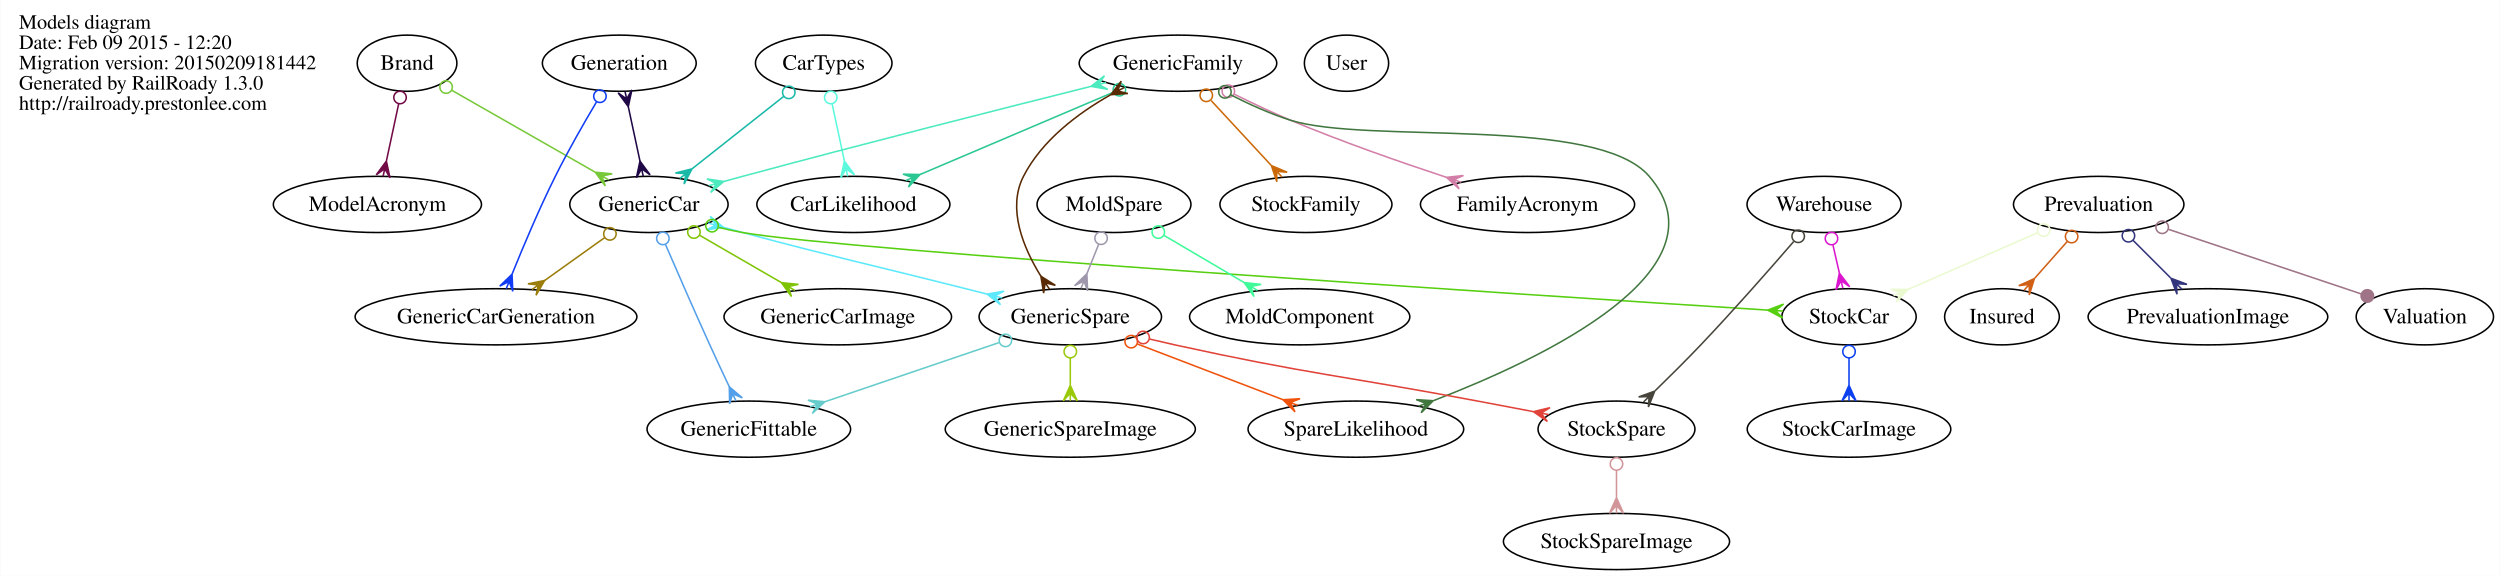
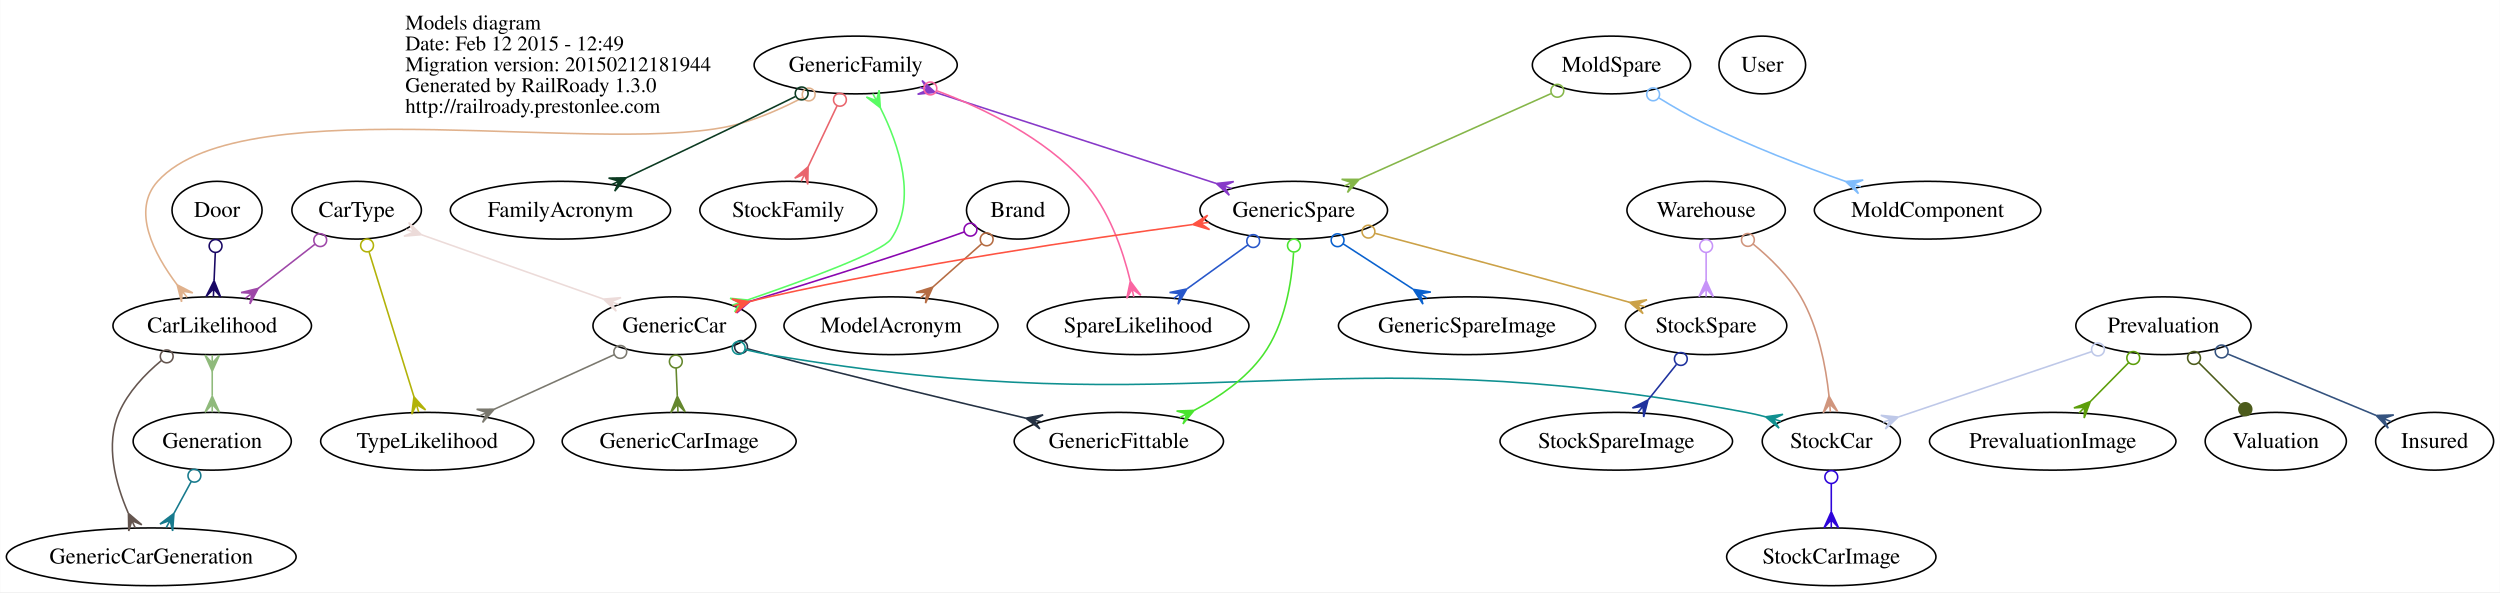
- <svg xmlns="http://www.w3.org/2000/svg" width="1602pt" height="369pt" viewBox="0.00 0.00 1601.69 369.00">
+ <svg xmlns="http://www.w3.org/2000/svg" width="1558pt" height="369pt" viewBox="0.00 0.00 1557.78 369.00">
  <g id="graph0" class="graph" transform="scale(1 1) rotate(0) translate(4 365)">
-     <polygon fill="white" stroke="none" points="-4,4 -4,-365 1597.69,-365 1597.69,4 -4,4" />
+     <polygon fill="white" stroke="none" points="-4,4 -4,-365 1553.78,-365 1553.78,4 -4,4" />
    <g id="node1" class="node">
-       <text text-anchor="start" x="8" y="-346.6" font-family="Times,serif" font-size="13.00">Models diagram</text>
-       <text text-anchor="start" x="8" y="-333.6" font-family="Times,serif" font-size="13.00">Date: Feb 09 2015 - 12:20</text>
-       <text text-anchor="start" x="8" y="-320.6" font-family="Times,serif" font-size="13.00">Migration version: 20150209181442</text>
-       <text text-anchor="start" x="8" y="-307.6" font-family="Times,serif" font-size="13.00">Generated by RailRoady 1.3.0</text>
-       <text text-anchor="start" x="8" y="-294.6" font-family="Times,serif" font-size="13.00">http://railroady.prestonlee.com</text>
+       <text text-anchor="start" x="248.459" y="-346.6" font-family="Times,serif" font-size="13.00">Models diagram</text>
+       <text text-anchor="start" x="248.459" y="-333.6" font-family="Times,serif" font-size="13.00">Date: Feb 12 2015 - 12:49</text>
+       <text text-anchor="start" x="248.459" y="-320.6" font-family="Times,serif" font-size="13.00">Migration version: 20150212181944</text>
+       <text text-anchor="start" x="248.459" y="-307.6" font-family="Times,serif" font-size="13.00">Generated by RailRoady 1.3.0</text>
+       <text text-anchor="start" x="248.459" y="-294.6" font-family="Times,serif" font-size="13.00">http://railroady.prestonlee.com</text>
    </g>
    <g id="node2" class="node">
-       <ellipse fill="none" stroke="black" cx="256.688" cy="-324.5" rx="31.939" ry="18" />
-       <text text-anchor="middle" x="256.688" y="-320.3" font-family="Times,serif" font-size="14.00">Brand</text>
+       <ellipse fill="none" stroke="black" cx="630.147" cy="-234" rx="31.939" ry="18" />
+       <text text-anchor="middle" x="630.147" y="-229.8" font-family="Times,serif" font-size="14.00">Brand</text>
+     </g>
+     <g id="node8" class="node">
+       <ellipse fill="none" stroke="black" cx="416.147" cy="-162" rx="50.722" ry="18" />
+       <text text-anchor="middle" x="416.147" y="-157.8" font-family="Times,serif" font-size="14.00">GenericCar</text>
+     </g>
+     <g id="edge1" class="edge">
+       <path fill="none" stroke="#8906af" d="M596.862,-220.483C592.594,-218.942 588.275,-217.413 584.147,-216 543.59,-202.117 497.082,-187.549 463.298,-177.207" />
+       <ellipse fill="none" stroke="#8906af" cx="600.679" cy="-221.877" rx="4" ry="4" />
+       <polygon fill="#8906af" stroke="#8906af" points="463.248,-177.192 454.997,-169.968 458.465,-175.732 453.683,-174.273 453.683,-174.273 453.683,-174.273 458.465,-175.732 452.369,-178.577 463.248,-177.192 463.248,-177.192" />
+     </g>
+     <g id="node16" class="node">
+       <ellipse fill="none" stroke="black" cx="551.147" cy="-162" rx="66.692" ry="18" />
+       <text text-anchor="middle" x="551.147" y="-157.8" font-family="Times,serif" font-size="14.00">ModelAcronym</text>
+     </g>
+     <g id="edge2" class="edge">
+       <path fill="none" stroke="#b56c43" d="M607.761,-213.164C598.274,-204.758 587.154,-194.905 577.293,-186.167" />
+       <ellipse fill="none" stroke="#b56c43" cx="610.784" cy="-215.843" rx="4" ry="4" />
+       <polygon fill="#b56c43" stroke="#b56c43" points="577.194,-186.08 572.694,-176.08 573.452,-182.764 569.71,-179.448 569.71,-179.448 569.71,-179.448 573.452,-182.764 566.725,-182.816 577.194,-186.08 577.194,-186.08" />
+     </g>
+     <g id="node3" class="node">
+       <ellipse fill="none" stroke="black" cx="128.147" cy="-162" rx="61.865" ry="18" />
+       <text text-anchor="middle" x="128.147" y="-157.8" font-family="Times,serif" font-size="14.00">CarLikelihood</text>
    </g>
    <g id="node7" class="node">
-       <ellipse fill="none" stroke="black" cx="411.688" cy="-234" rx="50.722" ry="18" />
-       <text text-anchor="middle" x="411.688" y="-229.8" font-family="Times,serif" font-size="14.00">GenericCar</text>
-     </g>
-     <g id="edge1" class="edge">
-       <path fill="none" stroke="#78c939" d="M285.217,-307.211C311.107,-292.428 349.349,-270.593 376.998,-254.807" />
-       <ellipse fill="none" stroke="#78c939" cx="281.713" cy="-309.211" rx="4" ry="4" />
-       <polygon fill="#78c939" stroke="#78c939" points="377.251,-254.662 388.166,-253.612 381.593,-252.183 385.935,-249.704 385.935,-249.704 385.935,-249.704 381.593,-252.183 383.704,-245.796 377.251,-254.662 377.251,-254.662" />
+       <ellipse fill="none" stroke="black" cx="128.147" cy="-90" rx="49.286" ry="18" />
+       <text text-anchor="middle" x="128.147" y="-85.8" font-family="Times,serif" font-size="14.00">Generation</text>
+     </g>
+     <g id="edge4" class="edge">
+       <path fill="none" stroke="#8fba7b" d="M128.147,-133.665C128.147,-128.687 128.147,-123.491 128.147,-118.507" />
+       <polygon fill="#8fba7b" stroke="#8fba7b" points="128.147,-133.697 123.647,-143.697 128.147,-138.697 128.147,-143.697 128.147,-143.697 128.147,-143.697 128.147,-138.697 132.647,-143.697 128.147,-133.697 128.147,-133.697" />
+       <polygon fill="#8fba7b" stroke="#8fba7b" points="128.147,-118.104 132.647,-108.104 128.147,-113.104 128.147,-108.104 128.147,-108.104 128.147,-108.104 128.147,-113.104 123.647,-108.104 128.147,-118.104 128.147,-118.104" />
+     </g>
+     <g id="node9" class="node">
+       <ellipse fill="none" stroke="black" cx="90.147" cy="-18" rx="90.294" ry="18" />
+       <text text-anchor="middle" x="90.147" y="-13.8" font-family="Times,serif" font-size="14.00">GenericCarGeneration</text>
+     </g>
+     <g id="edge3" class="edge">
+       <path fill="none" stroke="#64554f" d="M96.483,-140.322C86.079,-131.701 75.752,-120.713 70.147,-108 61.307,-87.948 67.867,-63.57 75.762,-45.401" />
+       <ellipse fill="none" stroke="#64554f" cx="99.782" cy="-142.91" rx="4" ry="4" />
+       <polygon fill="#64554f" stroke="#64554f" points="75.925,-45.056 84.264,-37.935 78.06,-40.535 80.195,-36.014 80.195,-36.014 80.195,-36.014 78.06,-40.535 76.126,-34.092 75.925,-45.056 75.925,-45.056" />
+     </g>
+     <g id="node4" class="node">
+       <ellipse fill="none" stroke="black" cx="218.147" cy="-234" rx="40.357" ry="18" />
+       <text text-anchor="middle" x="218.147" y="-229.8" font-family="Times,serif" font-size="14.00">CarType</text>
+     </g>
+     <g id="edge5" class="edge">
+       <path fill="none" stroke="#9e47a8" d="M192.133,-212.767C181.075,-204.166 168.142,-194.108 156.81,-185.293" />
+       <ellipse fill="none" stroke="#9e47a8" cx="195.461" cy="-215.355" rx="4" ry="4" />
+       <polygon fill="#9e47a8" stroke="#9e47a8" points="156.784,-185.273 151.653,-175.581 152.837,-182.203 148.89,-179.134 148.89,-179.134 148.89,-179.134 152.837,-182.203 146.128,-182.686 156.784,-185.273 156.784,-185.273" />
+     </g>
+     <g id="edge7" class="edge">
+       <path fill="none" stroke="#ecdbd9" d="M258.822,-218.62C291.716,-206.991 337.96,-190.642 371.798,-178.679" />
+       <polygon fill="#ecdbd9" stroke="#ecdbd9" points="258.513,-218.729 247.585,-217.82 253.799,-220.396 249.085,-222.062 249.085,-222.062 249.085,-222.062 253.799,-220.396 250.585,-226.305 258.513,-218.729 258.513,-218.729" />
+       <polygon fill="#ecdbd9" stroke="#ecdbd9" points="372.003,-178.606 382.932,-179.516 376.717,-176.94 381.432,-175.273 381.432,-175.273 381.432,-175.273 376.717,-176.94 379.932,-171.031 372.003,-178.606 372.003,-178.606" />
+     </g>
+     <g id="node27" class="node">
+       <ellipse fill="none" stroke="black" cx="262.147" cy="-90" rx="66.433" ry="18" />
+       <text text-anchor="middle" x="262.147" y="-85.8" font-family="Times,serif" font-size="14.00">TypeLikelihood</text>
+     </g>
+     <g id="edge6" class="edge">
+       <path fill="none" stroke="#b2b208" d="M225.916,-207.929C233.76,-182.613 245.833,-143.65 253.858,-117.75" />
+       <ellipse fill="none" stroke="#b2b208" cx="224.638" cy="-212.051" rx="4" ry="4" />
+       <polygon fill="#b2b208" stroke="#b2b208" points="253.861,-117.741 261.119,-109.521 255.341,-112.965 256.821,-108.189 256.821,-108.189 256.821,-108.189 255.341,-112.965 252.522,-106.857 253.861,-117.741 253.861,-117.741" />
+     </g>
+     <g id="node5" class="node">
+       <ellipse fill="none" stroke="black" cx="131.147" cy="-234" rx="28.065" ry="18" />
+       <text text-anchor="middle" x="131.147" y="-229.8" font-family="Times,serif" font-size="14.00">Door</text>
+     </g>
+     <g id="edge8" class="edge">
+       <path fill="none" stroke="#190864" d="M130.06,-207.64C129.821,-202.063 129.567,-196.132 129.325,-190.476" />
+       <ellipse fill="none" stroke="#190864" cx="130.234" cy="-211.7" rx="4" ry="4" />
+       <polygon fill="#190864" stroke="#190864" points="129.308,-190.095 133.376,-179.912 129.094,-185.1 128.88,-180.104 128.88,-180.104 128.88,-180.104 129.094,-185.1 124.384,-180.297 129.308,-190.095 129.308,-190.095" />
+     </g>
+     <g id="node6" class="node">
+       <ellipse fill="none" stroke="black" cx="345.147" cy="-234" rx="68.63" ry="18" />
+       <text text-anchor="middle" x="345.147" y="-229.8" font-family="Times,serif" font-size="14.00">FamilyAcronym</text>
+     </g>
+     <g id="edge9" class="edge">
+       <path fill="none" stroke="#177a8d" d="M115.025,-64.827C111.598,-58.515 107.888,-51.681 104.406,-45.266" />
+       <ellipse fill="none" stroke="#177a8d" cx="117.04" cy="-68.54" rx="4" ry="4" />
+       <polygon fill="#177a8d" stroke="#177a8d" points="104.296,-45.064 103.48,-34.128 101.911,-40.67 99.525,-36.275 99.525,-36.275 99.525,-36.275 101.911,-40.67 95.57,-38.422 104.296,-45.064 104.296,-45.064" />
+     </g>
+     <g id="node10" class="node">
+       <ellipse fill="none" stroke="black" cx="419.147" cy="-90" rx="72.913" ry="18" />
+       <text text-anchor="middle" x="419.147" y="-85.8" font-family="Times,serif" font-size="14.00">GenericCarImage</text>
+     </g>
+     <g id="edge12" class="edge">
+       <path fill="none" stroke="#64872d" d="M417.234,-135.64C417.473,-130.063 417.727,-124.132 417.97,-118.476" />
+       <ellipse fill="none" stroke="#64872d" cx="417.06" cy="-139.7" rx="4" ry="4" />
+       <polygon fill="#64872d" stroke="#64872d" points="417.986,-118.095 422.91,-108.297 418.2,-113.1 418.414,-108.104 418.414,-108.104 418.414,-108.104 418.2,-113.1 413.918,-107.912 417.986,-118.095 417.986,-118.095" />
+     </g>
+     <g id="node12" class="node">
+       <ellipse fill="none" stroke="black" cx="693.147" cy="-90" rx="65.222" ry="18" />
+       <text text-anchor="middle" x="693.147" y="-85.8" font-family="Times,serif" font-size="14.00">GenericFittable</text>
+     </g>
+     <g id="edge11" class="edge">
+       <path fill="none" stroke="#243143" d="M461.873,-147.62C466.351,-146.371 470.833,-145.145 475.147,-144 529.106,-129.674 590.983,-114.775 634.995,-104.436" />
+       <ellipse fill="none" stroke="#243143" cx="457.701" cy="-148.796" rx="4" ry="4" />
+       <polygon fill="#243143" stroke="#243143" points="635.206,-104.387 645.969,-106.487 640.074,-103.246 644.942,-102.106 644.942,-102.106 644.942,-102.106 640.074,-103.246 643.916,-97.724 635.206,-104.387 635.206,-104.387" />
+     </g>
+     <g id="node22" class="node">
+       <ellipse fill="none" stroke="black" cx="1137.15" cy="-90" rx="43.039" ry="18" />
+       <text text-anchor="middle" x="1137.15" y="-85.8" font-family="Times,serif" font-size="14.00">StockCar</text>
+     </g>
+     <g id="edge10" class="edge">
+       <path fill="none" stroke="#0f9090" d="M460.168,-147.169C465.184,-145.936 470.252,-144.839 475.147,-144 742.387,-98.184 817.62,-157.799 1084.15,-108 1088.04,-107.272 1092.05,-106.341 1096.04,-105.291" />
+       <ellipse fill="none" stroke="#0f9090" cx="456.234" cy="-148.193" rx="4" ry="4" />
+       <polygon fill="#0f9090" stroke="#0f9090" points="1096.2,-105.243 1107.06,-106.806 1101.01,-103.862 1105.81,-102.481 1105.81,-102.481 1105.81,-102.481 1101.01,-103.862 1104.57,-98.156 1096.2,-105.243 1096.2,-105.243" />
+     </g>
+     <g id="edge13" class="edge">
+       <path fill="none" stroke="#7a786e" d="M378.742,-143.998C356.19,-133.747 327.413,-120.666 304.09,-110.065" />
+       <ellipse fill="none" stroke="#7a786e" cx="382.447" cy="-145.682" rx="4" ry="4" />
+       <polygon fill="#7a786e" stroke="#7a786e" points="303.895,-109.977 296.654,-101.742 299.344,-107.908 294.792,-105.839 294.792,-105.839 294.792,-105.839 299.344,-107.908 292.93,-109.935 303.895,-109.977 303.895,-109.977" />
+     </g>
+     <g id="node11" class="node">
+       <ellipse fill="none" stroke="black" cx="529.147" cy="-324.5" rx="63.301" ry="18" />
+       <text text-anchor="middle" x="529.147" y="-320.3" font-family="Times,serif" font-size="14.00">GenericFamily</text>
+     </g>
+     <g id="edge14" class="edge">
+       <path fill="none" stroke="#e0b18c" d="M496.226,-304.17C484.291,-298.008 470.463,-291.807 457.147,-288 379.207,-265.718 148.565,-312.082 94.147,-252 77.727,-233.871 91.621,-206.99 106.287,-187.517" />
+       <ellipse fill="none" stroke="#e0b18c" cx="499.859" cy="-306.102" rx="4" ry="4" />
+       <polygon fill="#e0b18c" stroke="#e0b18c" points="106.305,-187.495 116.054,-182.475 109.419,-183.583 112.534,-179.672 112.534,-179.672 112.534,-179.672 109.419,-183.583 109.013,-176.869 106.305,-187.495 106.305,-187.495" />
+     </g>
+     <g id="edge18" class="edge">
+       <path fill="none" stroke="#0b3a21" d="M491.601,-304.846C480.523,-299.38 468.363,-293.418 457.147,-288 433.694,-276.67 407.371,-264.201 386.14,-254.205" />
+       <ellipse fill="none" stroke="#0b3a21" cx="495.487" cy="-306.766" rx="4" ry="4" />
+       <polygon fill="#0b3a21" stroke="#0b3a21" points="386.124,-254.198 378.99,-245.87 381.599,-252.07 377.075,-249.942 377.075,-249.942 377.075,-249.942 381.599,-252.07 375.159,-254.014 386.124,-254.198 386.124,-254.198" />
+     </g>
+     <g id="edge15" class="edge">
+       <path fill="none" stroke="#59fc63" d="M544.556,-297.757C556.252,-274.522 567.746,-240.348 551.147,-216 545.744,-208.074 498.941,-190.805 461.938,-178.124" />
+       <polygon fill="#59fc63" stroke="#59fc63" points="544.498,-297.865 535.814,-304.561 542.14,-302.274 539.783,-306.683 539.783,-306.683 539.783,-306.683 542.14,-302.274 543.751,-308.805 544.498,-297.865 544.498,-297.865" />
+       <polygon fill="#59fc63" stroke="#59fc63" points="461.757,-178.063 453.737,-170.584 457.023,-176.454 452.289,-174.845 452.289,-174.845 452.289,-174.845 457.023,-176.454 450.841,-179.105 461.757,-178.063 461.757,-178.063" />
+     </g>
+     <g id="node13" class="node">
+       <ellipse fill="none" stroke="black" cx="802.147" cy="-234" rx="58.456" ry="18" />
+       <text text-anchor="middle" x="802.147" y="-229.8" font-family="Times,serif" font-size="14.00">GenericSpare</text>
+     </g>
+     <g id="edge17" class="edge">
+       <path fill="none" stroke="#8739c8" d="M578.68,-307.443C628.329,-291.348 704.282,-266.726 753.584,-250.743" />
+       <polygon fill="#8739c8" stroke="#8739c8" points="578.649,-307.453 567.748,-306.256 573.892,-308.995 569.136,-310.537 569.136,-310.537 569.136,-310.537 573.892,-308.995 570.524,-314.817 578.649,-307.453 578.649,-307.453" />
+       <polygon fill="#8739c8" stroke="#8739c8" points="753.864,-250.652 764.765,-251.849 758.621,-249.11 763.377,-247.568 763.377,-247.568 763.377,-247.568 758.621,-249.11 761.989,-243.288 753.864,-250.652 753.864,-250.652" />
+     </g>
+     <g id="node21" class="node">
+       <ellipse fill="none" stroke="black" cx="705.147" cy="-162" rx="69.098" ry="18" />
+       <text text-anchor="middle" x="705.147" y="-157.8" font-family="Times,serif" font-size="14.00">SpareLikelihood</text>
+     </g>
+     <g id="edge16" class="edge">
+       <path fill="none" stroke="#fa65a2" d="M579.816,-308.386C609.887,-297.127 646.775,-278.981 671.147,-252 686.863,-234.601 695.599,-209.183 700.267,-189.961" />
+       <ellipse fill="none" stroke="#fa65a2" cx="575.693" cy="-309.879" rx="4" ry="4" />
+       <polygon fill="#fa65a2" stroke="#fa65a2" points="700.307,-189.775 706.854,-180.978 701.383,-184.893 702.459,-180.01 702.459,-180.01 702.459,-180.01 701.383,-184.893 698.065,-179.041 700.307,-189.775 700.307,-189.775" />
+     </g>
+     <g id="node24" class="node">
+       <ellipse fill="none" stroke="black" cx="487.147" cy="-234" rx="55.118" ry="18" />
+       <text text-anchor="middle" x="487.147" y="-229.8" font-family="Times,serif" font-size="14.00">StockFamily</text>
+     </g>
+     <g id="edge19" class="edge">
+       <path fill="none" stroke="#e9656d" d="M517.527,-299.015C511.931,-287.224 505.217,-273.075 499.525,-261.082" />
+       <ellipse fill="none" stroke="#e9656d" cx="519.334" cy="-302.823" rx="4" ry="4" />
+       <polygon fill="#e9656d" stroke="#e9656d" points="499.508,-261.046 499.286,-250.082 497.364,-256.528 495.22,-252.011 495.22,-252.011 495.22,-252.011 497.364,-256.528 491.155,-253.941 499.508,-261.046 499.508,-261.046" />
+     </g>
+     <g id="edge21" class="edge">
+       <path fill="none" stroke="#fe5342" d="M738.837,-225.031C672.649,-216.165 565.969,-200.368 475.147,-180 471.11,-179.095 466.941,-178.073 462.773,-176.991" />
+       <polygon fill="#fe5342" stroke="#fe5342" points="739.191,-225.078 748.511,-230.855 744.147,-225.736 749.104,-226.394 749.104,-226.394 749.104,-226.394 744.147,-225.736 749.696,-221.933 739.191,-225.078 739.191,-225.078" />
+       <polygon fill="#fe5342" stroke="#fe5342" points="462.765,-176.989 454.283,-170.04 457.938,-175.687 453.11,-174.384 453.11,-174.384 453.11,-174.384 457.938,-175.687 451.938,-178.729 462.765,-176.989 462.765,-176.989" />
+     </g>
+     <g id="edge20" class="edge">
+       <path fill="none" stroke="#49e42e" d="M802.078,-207.725C800.847,-188.605 796.525,-162.563 783.147,-144 772.424,-129.12 756.124,-117.725 740.329,-109.383" />
+       <ellipse fill="none" stroke="#49e42e" cx="802.269" cy="-211.974" rx="4" ry="4" />
+       <polygon fill="#49e42e" stroke="#49e42e" points="740.091,-109.265 733.133,-100.79 735.612,-107.043 731.133,-104.821 731.133,-104.821 731.133,-104.821 735.612,-107.043 729.133,-108.853 740.091,-109.265 740.091,-109.265" />
+     </g>
+     <g id="node14" class="node">
+       <ellipse fill="none" stroke="black" cx="910.147" cy="-162" rx="80.147" ry="18" />
+       <text text-anchor="middle" x="910.147" y="-157.8" font-family="Times,serif" font-size="14.00">GenericSpareImage</text>
+     </g>
+     <g id="edge24" class="edge">
+       <path fill="none" stroke="#0961ce" d="M832.954,-213.033C846.507,-204.248 862.466,-193.904 876.345,-184.909" />
+       <ellipse fill="none" stroke="#0961ce" cx="829.472" cy="-215.289" rx="4" ry="4" />
+       <polygon fill="#0961ce" stroke="#0961ce" points="876.728,-184.661 887.567,-182.998 880.924,-181.941 885.12,-179.222 885.12,-179.222 885.12,-179.222 880.924,-181.941 882.672,-175.445 876.728,-184.661 876.728,-184.661" />
+     </g>
+     <g id="edge22" class="edge">
+       <path fill="none" stroke="#2757ca" d="M773.596,-212.396C761.73,-203.833 747.935,-193.878 735.851,-185.157" />
+       <ellipse fill="none" stroke="#2757ca" cx="776.893" cy="-214.775" rx="4" ry="4" />
+       <polygon fill="#2757ca" stroke="#2757ca" points="735.516,-184.915 730.04,-175.414 731.461,-181.989 727.407,-179.064 727.407,-179.064 727.407,-179.064 731.461,-181.989 724.773,-182.713 735.516,-184.915 735.516,-184.915" />
+     </g>
+     <g id="node25" class="node">
+       <ellipse fill="none" stroke="black" cx="1059.15" cy="-162" rx="50.272" ry="18" />
+       <text text-anchor="middle" x="1059.15" y="-157.8" font-family="Times,serif" font-size="14.00">StockSpare</text>
+     </g>
+     <g id="edge23" class="edge">
+       <path fill="none" stroke="#cba147" d="M852.827,-219.563C892.646,-208.959 949.482,-193.716 999.147,-180 1003.14,-178.898 1007.28,-177.745 1011.43,-176.582" />
+       <ellipse fill="none" stroke="#cba147" cx="848.713" cy="-220.658" rx="4" ry="4" />
+       <polygon fill="#cba147" stroke="#cba147" points="1011.45,-176.575 1022.3,-178.2 1016.27,-175.222 1021.08,-173.868 1021.08,-173.868 1021.08,-173.868 1016.27,-175.222 1019.86,-169.536 1011.45,-176.575 1011.45,-176.575" />
    </g>
    <g id="node15" class="node">
-       <ellipse fill="none" stroke="black" cx="237.688" cy="-234" rx="66.692" ry="18" />
-       <text text-anchor="middle" x="237.688" y="-229.8" font-family="Times,serif" font-size="14.00">ModelAcronym</text>
-     </g>
-     <g id="edge2" class="edge">
-       <path fill="none" stroke="#710a47" d="M251.343,-298.603C248.898,-287.215 245.995,-273.696 243.497,-262.057" />
-       <ellipse fill="none" stroke="#710a47" cx="252.185" cy="-302.525" rx="4" ry="4" />
-       <polygon fill="#710a47" stroke="#710a47" points="243.439,-261.789 245.74,-251.067 242.389,-256.9 241.34,-252.011 241.34,-252.011 241.34,-252.011 242.389,-256.9 236.94,-252.956 243.439,-261.789 243.439,-261.789" />
-     </g>
-     <g id="node3" class="node">
-       <ellipse fill="none" stroke="black" cx="542.688" cy="-234" rx="61.865" ry="18" />
-       <text text-anchor="middle" x="542.688" y="-229.8" font-family="Times,serif" font-size="14.00">CarLikelihood</text>
-     </g>
-     <g id="node4" class="node">
-       <ellipse fill="none" stroke="black" cx="523.688" cy="-324.5" rx="43.74" ry="18" />
-       <text text-anchor="middle" x="523.688" y="-320.3" font-family="Times,serif" font-size="14.00">CarTypes</text>
-     </g>
-     <g id="edge4" class="edge">
-       <path fill="none" stroke="#5cf9dd" d="M529.033,-298.603C531.478,-287.215 534.38,-273.696 536.879,-262.057" />
-       <ellipse fill="none" stroke="#5cf9dd" cx="528.191" cy="-302.525" rx="4" ry="4" />
-       <polygon fill="#5cf9dd" stroke="#5cf9dd" points="536.936,-261.789 543.435,-252.956 537.986,-256.9 539.036,-252.011 539.036,-252.011 539.036,-252.011 537.986,-256.9 534.636,-251.067 536.936,-261.789 536.936,-261.789" />
-     </g>
-     <g id="edge3" class="edge">
-       <path fill="none" stroke="#19b9a8" d="M498.149,-303.32C480.589,-289.444 457.283,-271.029 439.294,-256.814" />
-       <ellipse fill="none" stroke="#19b9a8" cx="501.296" cy="-305.806" rx="4" ry="4" />
-       <polygon fill="#19b9a8" stroke="#19b9a8" points="439.288,-256.809 434.232,-247.079 435.365,-253.71 431.442,-250.61 431.442,-250.61 431.442,-250.61 435.365,-253.71 428.652,-254.14 439.288,-256.809 439.288,-256.809" />
-     </g>
-     <g id="node5" class="node">
-       <ellipse fill="none" stroke="black" cx="974.688" cy="-234" rx="68.63" ry="18" />
-       <text text-anchor="middle" x="974.688" y="-229.8" font-family="Times,serif" font-size="14.00">FamilyAcronym</text>
-     </g>
-     <g id="node6" class="node">
-       <ellipse fill="none" stroke="black" cx="392.688" cy="-324.5" rx="49.286" ry="18" />
-       <text text-anchor="middle" x="392.688" y="-320.3" font-family="Times,serif" font-size="14.00">Generation</text>
-     </g>
-     <g id="edge5" class="edge">
-       <path fill="none" stroke="#200847" d="M398.481,-296.515C400.838,-285.535 403.557,-272.873 405.912,-261.902" />
-       <polygon fill="#200847" stroke="#200847" points="398.45,-296.659 391.951,-305.492 397.401,-301.548 396.351,-306.436 396.351,-306.436 396.351,-306.436 397.401,-301.548 400.751,-307.381 398.45,-296.659 398.45,-296.659" />
-       <polygon fill="#200847" stroke="#200847" points="405.936,-261.789 412.435,-252.956 406.986,-256.9 408.036,-252.011 408.036,-252.011 408.036,-252.011 406.986,-256.9 403.636,-251.067 405.936,-261.789 405.936,-261.789" />
-     </g>
-     <g id="node8" class="node">
-       <ellipse fill="none" stroke="black" cx="313.688" cy="-162" rx="90.294" ry="18" />
-       <text text-anchor="middle" x="313.688" y="-157.8" font-family="Times,serif" font-size="14.00">GenericCarGeneration</text>
-     </g>
-     <g id="edge6" class="edge">
-       <path fill="none" stroke="#113cf6" d="M378.035,-299.58C369.873,-285.869 359.762,-268.211 351.688,-252 341.434,-231.413 331.28,-207.394 324.052,-189.5" />
-       <ellipse fill="none" stroke="#113cf6" cx="380.284" cy="-303.328" rx="4" ry="4" />
-       <polygon fill="#113cf6" stroke="#113cf6" points="323.966,-189.284 324.434,-178.328 322.11,-184.641 320.255,-179.998 320.255,-179.998 320.255,-179.998 322.11,-184.641 316.076,-181.667 323.966,-189.284 323.966,-189.284" />
-     </g>
-     <g id="edge11" class="edge">
-       <path fill="none" stroke="#9b7d0a" d="M383.38,-212.78C371.353,-204.189 357.289,-194.143 344.956,-185.335" />
-       <ellipse fill="none" stroke="#9b7d0a" cx="386.683" cy="-215.14" rx="4" ry="4" />
-       <polygon fill="#9b7d0a" stroke="#9b7d0a" points="344.879,-185.28 339.357,-175.805 340.81,-182.373 336.742,-179.467 336.742,-179.467 336.742,-179.467 340.81,-182.373 334.126,-183.129 344.879,-185.28 344.879,-185.28" />
-     </g>
-     <g id="node9" class="node">
-       <ellipse fill="none" stroke="black" cx="532.688" cy="-162" rx="72.913" ry="18" />
-       <text text-anchor="middle" x="532.688" y="-157.8" font-family="Times,serif" font-size="14.00">GenericCarImage</text>
-     </g>
-     <g id="edge9" class="edge">
-       <path fill="none" stroke="#7fc404" d="M444.115,-214.241C460.225,-204.921 479.748,-193.627 496.36,-184.016" />
-       <ellipse fill="none" stroke="#7fc404" cx="440.516" cy="-216.323" rx="4" ry="4" />
-       <polygon fill="#7fc404" stroke="#7fc404" points="496.594,-183.881 507.503,-182.768 500.922,-181.377 505.25,-178.873 505.25,-178.873 505.25,-178.873 500.922,-181.377 502.996,-174.978 496.594,-183.881 496.594,-183.881" />
-     </g>
-     <g id="node11" class="node">
-       <ellipse fill="none" stroke="black" cx="475.688" cy="-90" rx="65.222" ry="18" />
-       <text text-anchor="middle" x="475.688" y="-85.8" font-family="Times,serif" font-size="14.00">GenericFittable</text>
-     </g>
-     <g id="edge8" class="edge">
-       <path fill="none" stroke="#549fe9" d="M422.35,-208.167C430.088,-190.271 440.876,-165.573 450.688,-144 454.666,-135.253 459.112,-125.746 463.139,-117.23" />
-       <ellipse fill="none" stroke="#549fe9" cx="420.609" cy="-212.203" rx="4" ry="4" />
-       <polygon fill="#549fe9" stroke="#549fe9" points="463.171,-117.163 471.525,-110.06 465.315,-112.646 467.46,-108.13 467.46,-108.13 467.46,-108.13 465.315,-112.646 463.395,-106.199 463.171,-117.163 463.171,-117.163" />
-     </g>
-     <g id="node12" class="node">
-       <ellipse fill="none" stroke="black" cx="681.688" cy="-162" rx="58.456" ry="18" />
-       <text text-anchor="middle" x="681.688" y="-157.8" font-family="Times,serif" font-size="14.00">GenericSpare</text>
-     </g>
-     <g id="edge10" class="edge">
-       <path fill="none" stroke="#5ce9fc" d="M459.386,-219.348C463.543,-218.2 467.687,-217.07 471.688,-216 535.001,-199.065 551.147,-196.059 614.688,-180 619.06,-178.895 623.592,-177.748 628.143,-176.595" />
-       <polygon fill="#5ce9fc" stroke="#5ce9fc" points="459.363,-219.354 448.522,-217.704 454.546,-220.697 449.73,-222.039 449.73,-222.039 449.73,-222.039 454.546,-220.697 450.938,-226.374 459.363,-219.354 459.363,-219.354" />
-       <polygon fill="#5ce9fc" stroke="#5ce9fc" points="628.388,-176.533 639.187,-178.439 633.235,-175.305 638.082,-174.077 638.082,-174.077 638.082,-174.077 633.235,-175.305 636.976,-169.715 628.388,-176.533 628.388,-176.533" />
-     </g>
-     <g id="node21" class="node">
-       <ellipse fill="none" stroke="black" cx="1180.69" cy="-162" rx="43.039" ry="18" />
-       <text text-anchor="middle" x="1180.69" y="-157.8" font-family="Times,serif" font-size="14.00">StockCar</text>
-     </g>
-     <g id="edge7" class="edge">
-       <path fill="none" stroke="#56cf10" d="M456.262,-219.304C461.429,-218.035 466.651,-216.892 471.688,-216 535.771,-204.646 975.477,-176.028 1128.4,-166.298" />
-       <ellipse fill="none" stroke="#56cf10" cx="452.096" cy="-220.383" rx="4" ry="4" />
-       <polygon fill="#56cf10" stroke="#56cf10" points="1128.5,-166.291 1138.77,-170.148 1133.49,-165.974 1138.48,-165.657 1138.48,-165.657 1138.48,-165.657 1133.49,-165.974 1138.2,-161.166 1128.5,-166.291 1128.5,-166.291" />
-     </g>
-     <g id="node10" class="node">
-       <ellipse fill="none" stroke="black" cx="750.688" cy="-324.5" rx="63.301" ry="18" />
-       <text text-anchor="middle" x="750.688" y="-320.3" font-family="Times,serif" font-size="14.00">GenericFamily</text>
-     </g>
-     <g id="edge12" class="edge">
-       <path fill="none" stroke="#2ac793" d="M709.259,-305.873C673.416,-290.622 621.791,-268.657 585.538,-253.232" />
-       <ellipse fill="none" stroke="#2ac793" cx="713.125" cy="-307.518" rx="4" ry="4" />
-       <polygon fill="#2ac793" stroke="#2ac793" points="585.412,-253.178 577.972,-245.122 580.811,-251.221 576.21,-249.263 576.21,-249.263 576.21,-249.263 580.811,-251.221 574.448,-253.404 585.412,-253.178 585.412,-253.178" />
-     </g>
-     <g id="edge16" class="edge">
-       <path fill="none" stroke="#d37ea7" d="M786.658,-304.687C798.046,-299.024 810.773,-292.993 822.688,-288 855.34,-274.318 892.897,-261.199 922.509,-251.436" />
-       <ellipse fill="none" stroke="#d37ea7" cx="782.964" cy="-306.545" rx="4" ry="4" />
-       <polygon fill="#d37ea7" stroke="#d37ea7" points="922.724,-251.366 933.627,-252.535 927.476,-249.812 932.228,-248.258 932.228,-248.258 932.228,-248.258 927.476,-249.812 930.83,-243.98 922.724,-251.366 922.724,-251.366" />
-     </g>
-     <g id="edge13" class="edge">
-       <path fill="none" stroke="#4ceabe" d="M694.891,-309.641C638.492,-295.529 548.883,-272.824 471.688,-252 467.858,-250.967 463.895,-249.881 459.916,-248.779" />
-       <polygon fill="#4ceabe" stroke="#4ceabe" points="694.979,-309.663 703.59,-316.453 699.83,-310.875 704.681,-312.088 704.681,-312.088 704.681,-312.088 699.83,-310.875 705.772,-307.722 694.979,-309.663 694.979,-309.663" />
-       <polygon fill="#4ceabe" stroke="#4ceabe" points="459.689,-248.716 451.268,-241.693 454.873,-247.371 450.058,-246.027 450.058,-246.027 450.058,-246.027 454.873,-247.371 448.847,-250.361 459.689,-248.716 459.689,-248.716" />
-     </g>
-     <g id="edge15" class="edge">
-       <path fill="none" stroke="#582902" d="M707.365,-304.154C686.481,-292.335 663.459,-275.021 651.688,-252 641.162,-231.414 651.5,-206.328 662.819,-188.043" />
-       <polygon fill="#582902" stroke="#582902" points="707.645,-304.305 714.32,-313.004 712.048,-306.673 716.452,-309.041 716.452,-309.041 716.452,-309.041 712.048,-306.673 718.583,-305.078 707.645,-304.305 707.645,-304.305" />
-       <polygon fill="#582902" stroke="#582902" points="662.847,-188 672.12,-182.146 665.607,-183.831 668.368,-179.662 668.368,-179.662 668.368,-179.662 665.607,-183.831 664.615,-177.178 662.847,-188 662.847,-188" />
+       <ellipse fill="none" stroke="black" cx="1513.15" cy="-90" rx="36.758" ry="18" />
+       <text text-anchor="middle" x="1513.15" y="-85.8" font-family="Times,serif" font-size="14.00">Insured</text>
+     </g>
+     <g id="node17" class="node">
+       <ellipse fill="none" stroke="black" cx="1197.15" cy="-234" rx="70.577" ry="18" />
+       <text text-anchor="middle" x="1197.15" y="-229.8" font-family="Times,serif" font-size="14.00">MoldComponent</text>
+     </g>
+     <g id="node18" class="node">
+       <ellipse fill="none" stroke="black" cx="1000.15" cy="-324.5" rx="49.312" ry="18" />
+       <text text-anchor="middle" x="1000.15" y="-320.3" font-family="Times,serif" font-size="14.00">MoldSpare</text>
+     </g>
+     <g id="edge25" class="edge">
+       <path fill="none" stroke="#85b649" d="M962.429,-306.641C928.371,-291.418 878.363,-269.066 843.287,-253.388" />
+       <ellipse fill="none" stroke="#85b649" cx="966.423" cy="-308.426" rx="4" ry="4" />
+       <polygon fill="#85b649" stroke="#85b649" points="842.945,-253.235 835.651,-245.046 838.38,-251.195 833.815,-249.155 833.815,-249.155 833.815,-249.155 838.38,-251.195 831.979,-253.263 842.945,-253.235 842.945,-253.235" />
+     </g>
+     <g id="edge26" class="edge">
+       <path fill="none" stroke="#7fbcfc" d="M1029.67,-303.981C1038.62,-298.459 1048.62,-292.684 1058.15,-288 1086.43,-274.102 1119.33,-261.412 1146.02,-251.936" />
+       <ellipse fill="none" stroke="#7fbcfc" cx="1026.12" cy="-306.203" rx="4" ry="4" />
+       <polygon fill="#7fbcfc" stroke="#7fbcfc" points="1146.11,-251.902 1157.04,-252.84 1150.83,-250.248 1155.55,-248.594 1155.55,-248.594 1155.55,-248.594 1150.83,-250.248 1154.06,-244.347 1146.11,-251.902 1146.11,-251.902" />
+     </g>
+     <g id="node19" class="node">
+       <ellipse fill="none" stroke="black" cx="1344.15" cy="-162" rx="54.608" ry="18" />
+       <text text-anchor="middle" x="1344.15" y="-157.8" font-family="Times,serif" font-size="14.00">Prevaluation</text>
+     </g>
+     <g id="edge28" class="edge">
+       <path fill="none" stroke="#34527e" d="M1384.45,-144.307C1412.39,-132.732 1449.31,-117.439 1476.44,-106.203" />
+       <ellipse fill="none" stroke="#34527e" cx="1380.43" cy="-145.973" rx="4" ry="4" />
+       <polygon fill="#34527e" stroke="#34527e" points="1476.72,-106.088 1487.68,-106.419 1481.34,-104.175 1485.96,-102.261 1485.96,-102.261 1485.96,-102.261 1481.34,-104.175 1484.24,-98.104 1476.72,-106.088 1476.72,-106.088" />
    </g>
    <g id="node20" class="node">
-       <ellipse fill="none" stroke="black" cx="864.688" cy="-90" rx="69.098" ry="18" />
-       <text text-anchor="middle" x="864.688" y="-85.8" font-family="Times,serif" font-size="14.00">SpareLikelihood</text>
-     </g>
-     <g id="edge14" class="edge">
-       <path fill="none" stroke="#41773f" d="M784.334,-304.284C796.142,-298.257 809.704,-292.111 822.688,-288 872.007,-272.382 1019.05,-291.308 1052.69,-252 1103.72,-192.361 986.217,-135.863 914.703,-108.386" />
-       <ellipse fill="none" stroke="#41773f" cx="780.774" cy="-306.147" rx="4" ry="4" />
-       <polygon fill="#41773f" stroke="#41773f" points="914.296,-108.233 906.527,-100.494 909.618,-106.469 904.939,-104.705 904.939,-104.705 904.939,-104.705 909.618,-106.469 903.351,-108.915 914.296,-108.233 914.296,-108.233" />
+       <ellipse fill="none" stroke="black" cx="1275.15" cy="-90" rx="76.799" ry="18" />
+       <text text-anchor="middle" x="1275.15" y="-85.8" font-family="Times,serif" font-size="14.00">PrevaluationImage</text>
+     </g>
+     <g id="edge30" class="edge">
+       <path fill="none" stroke="#5c9e0a" d="M1322.48,-139.019C1314.98,-131.408 1306.53,-122.841 1298.87,-115.071" />
+       <ellipse fill="none" stroke="#5c9e0a" cx="1325.34" cy="-141.916" rx="4" ry="4" />
+       <polygon fill="#5c9e0a" stroke="#5c9e0a" points="1298.56,-114.755 1294.75,-104.474 1295.05,-111.194 1291.54,-107.633 1291.54,-107.633 1291.54,-107.633 1295.05,-111.194 1288.34,-110.792 1298.56,-114.755 1298.56,-114.755" />
+     </g>
+     <g id="edge27" class="edge">
+       <path fill="none" stroke="#bec8e8" d="M1299.54,-145.917C1263.91,-133.865 1214.3,-117.091 1179.32,-105.261" />
+       <ellipse fill="none" stroke="#bec8e8" cx="1303.35" cy="-147.204" rx="4" ry="4" />
+       <polygon fill="#bec8e8" stroke="#bec8e8" points="1178.89,-105.115 1170.86,-97.649 1174.15,-103.513 1169.41,-101.912 1169.41,-101.912 1169.41,-101.912 1174.15,-103.513 1167.97,-106.175 1178.89,-105.115 1178.89,-105.115" />
+     </g>
+     <g id="node29" class="node">
+       <ellipse fill="none" stroke="black" cx="1414.15" cy="-90" rx="43.999" ry="18" />
+       <text text-anchor="middle" x="1414.15" y="-85.8" font-family="Times,serif" font-size="14.00">Valuation</text>
+     </g>
+     <g id="edge29" class="edge">
+       <path fill="none" stroke="#4c5b1b" d="M1366.22,-138.932C1374.43,-130.721 1383.74,-121.405 1391.96,-113.184" />
+       <ellipse fill="none" stroke="#4c5b1b" cx="1363.21" cy="-141.936" rx="4" ry="4" />
+       <ellipse fill="#4c5b1b" stroke="#4c5b1b" cx="1395.17" cy="-109.976" rx="4" ry="4" />
    </g>
    <g id="node23" class="node">
-       <ellipse fill="none" stroke="black" cx="832.688" cy="-234" rx="55.118" ry="18" />
-       <text text-anchor="middle" x="832.688" y="-229.8" font-family="Times,serif" font-size="14.00">StockFamily</text>
-     </g>
-     <g id="edge17" class="edge">
-       <path fill="none" stroke="#cb6909" d="M771.921,-300.584C783.695,-287.876 798.328,-272.083 810.284,-259.179" />
-       <ellipse fill="none" stroke="#cb6909" cx="768.83" cy="-303.92" rx="4" ry="4" />
-       <polygon fill="#cb6909" stroke="#cb6909" points="810.537,-258.907 820.634,-254.63 813.935,-255.239 817.333,-251.572 817.333,-251.572 817.333,-251.572 813.935,-255.239 814.032,-248.513 810.537,-258.907 810.537,-258.907" />
-     </g>
-     <g id="edge18" class="edge">
-       <path fill="none" stroke="#65cccb" d="M635.922,-145.449C602.898,-134.227 558.371,-119.096 524.637,-107.633" />
-       <ellipse fill="none" stroke="#65cccb" cx="640.117" cy="-146.874" rx="4" ry="4" />
-       <polygon fill="#65cccb" stroke="#65cccb" points="524.453,-107.571 516.432,-100.092 519.718,-105.962 514.984,-104.353 514.984,-104.353 514.984,-104.353 519.718,-105.962 513.536,-108.614 524.453,-107.571 524.453,-107.571" />
-     </g>
-     <g id="node13" class="node">
-       <ellipse fill="none" stroke="black" cx="681.688" cy="-90" rx="80.147" ry="18" />
-       <text text-anchor="middle" x="681.688" y="-85.8" font-family="Times,serif" font-size="14.00">GenericSpareImage</text>
-     </g>
-     <g id="edge21" class="edge">
-       <path fill="none" stroke="#99c908" d="M681.688,-135.64C681.688,-130.063 681.688,-124.132 681.688,-118.476" />
-       <ellipse fill="none" stroke="#99c908" cx="681.688" cy="-139.697" rx="4" ry="4" />
-       <polygon fill="#99c908" stroke="#99c908" points="681.688,-118.104 686.188,-108.104 681.688,-113.104 681.688,-108.104 681.688,-108.104 681.688,-108.104 681.688,-113.104 677.188,-108.104 681.688,-118.104 681.688,-118.104" />
-     </g>
-     <g id="edge19" class="edge">
-       <path fill="none" stroke="#ef520b" d="M724.652,-144.566C752.643,-133.859 789.163,-119.889 817.89,-108.901" />
-       <ellipse fill="none" stroke="#ef520b" cx="720.708" cy="-146.074" rx="4" ry="4" />
-       <polygon fill="#ef520b" stroke="#ef520b" points="817.97,-108.87 828.918,-109.5 822.64,-107.084 827.31,-105.297 827.31,-105.297 827.31,-105.297 822.64,-107.084 825.702,-101.094 817.97,-108.87 817.97,-108.87" />
-     </g>
-     <g id="node24" class="node">
-       <ellipse fill="none" stroke="black" cx="1031.69" cy="-90" rx="50.272" ry="18" />
-       <text text-anchor="middle" x="1031.69" y="-85.8" font-family="Times,serif" font-size="14.00">StockSpare</text>
-     </g>
-     <g id="edge20" class="edge">
-       <path fill="none" stroke="#e04339" d="M732.449,-147.751C737.919,-146.434 743.411,-145.158 748.688,-144 834.344,-125.206 856.508,-124.227 942.688,-108 954.166,-105.839 966.473,-103.501 978.162,-101.271" />
-       <ellipse fill="none" stroke="#e04339" cx="728.366" cy="-148.751" rx="4" ry="4" />
-       <polygon fill="#e04339" stroke="#e04339" points="978.417,-101.223 989.084,-103.767 983.328,-100.285 988.239,-99.347 988.239,-99.347 988.239,-99.347 983.328,-100.285 987.395,-94.926 978.417,-101.223 978.417,-101.223" />
-     </g>
-     <g id="node14" class="node">
-       <ellipse fill="none" stroke="black" cx="1278.69" cy="-162" rx="36.758" ry="18" />
-       <text text-anchor="middle" x="1278.69" y="-157.8" font-family="Times,serif" font-size="14.00">Insured</text>
-     </g>
-     <g id="node16" class="node">
-       <ellipse fill="none" stroke="black" cx="828.688" cy="-162" rx="70.577" ry="18" />
-       <text text-anchor="middle" x="828.688" y="-157.8" font-family="Times,serif" font-size="14.00">MoldComponent</text>
-     </g>
-     <g id="node17" class="node">
-       <ellipse fill="none" stroke="black" cx="709.688" cy="-234" rx="49.312" ry="18" />
-       <text text-anchor="middle" x="709.688" y="-229.8" font-family="Times,serif" font-size="14.00">MoldSpare</text>
-     </g>
-     <g id="edge22" class="edge">
-       <path fill="none" stroke="#9f98ad" d="M699.907,-208.548C697.459,-202.428 694.822,-195.835 692.334,-189.616" />
-       <ellipse fill="none" stroke="#9f98ad" cx="701.424" cy="-212.341" rx="4" ry="4" />
-       <polygon fill="#9f98ad" stroke="#9f98ad" points="692.312,-189.56 692.776,-178.604 690.455,-184.918 688.598,-180.275 688.598,-180.275 688.598,-180.275 690.455,-184.918 684.42,-181.947 692.312,-189.56 692.312,-189.56" />
-     </g>
-     <g id="edge23" class="edge">
-       <path fill="none" stroke="#3efa99" d="M741.827,-214.095C757.636,-204.795 776.739,-193.558 793.001,-183.992" />
-       <ellipse fill="none" stroke="#3efa99" cx="738.082" cy="-216.298" rx="4" ry="4" />
-       <polygon fill="#3efa99" stroke="#3efa99" points="793.084,-183.943 803.985,-182.752 797.394,-181.408 801.703,-178.873 801.703,-178.873 801.703,-178.873 797.394,-181.408 799.422,-174.994 793.084,-183.943 793.084,-183.943" />
-     </g>
-     <g id="node18" class="node">
-       <ellipse fill="none" stroke="black" cx="1340.69" cy="-234" rx="54.608" ry="18" />
-       <text text-anchor="middle" x="1340.69" y="-229.8" font-family="Times,serif" font-size="14.00">Prevaluation</text>
-     </g>
-     <g id="edge25" class="edge">
-       <path fill="none" stroke="#d06016" d="M1320.58,-210.293C1313.93,-202.789 1306.52,-194.421 1299.8,-186.835" />
-       <ellipse fill="none" stroke="#d06016" cx="1323.34" cy="-213.417" rx="4" ry="4" />
-       <polygon fill="#d06016" stroke="#d06016" points="1299.48,-186.474 1296.22,-176.004 1296.16,-182.731 1292.85,-178.988 1292.85,-178.988 1292.85,-178.988 1296.16,-182.731 1289.48,-181.972 1299.48,-186.474 1299.48,-186.474" />
-     </g>
-     <g id="node19" class="node">
-       <ellipse fill="none" stroke="black" cx="1410.69" cy="-162" rx="76.799" ry="18" />
-       <text text-anchor="middle" x="1410.69" y="-157.8" font-family="Times,serif" font-size="14.00">PrevaluationImage</text>
-     </g>
-     <g id="edge27" class="edge">
-       <path fill="none" stroke="#32357b" d="M1362.67,-211.019C1370.28,-203.408 1378.85,-194.841 1386.62,-187.071" />
-       <ellipse fill="none" stroke="#32357b" cx="1359.75" cy="-213.936" rx="4" ry="4" />
-       <polygon fill="#32357b" stroke="#32357b" points="1386.98,-186.704 1397.24,-182.815 1390.52,-183.169 1394.05,-179.633 1394.05,-179.633 1394.05,-179.633 1390.52,-183.169 1390.87,-176.451 1386.98,-186.704 1386.98,-186.704" />
-     </g>
-     <g id="edge24" class="edge">
-       <path fill="none" stroke="#eaf9d0" d="M1301.67,-215.929C1276.35,-204.854 1243.54,-190.498 1218.47,-179.532" />
-       <ellipse fill="none" stroke="#eaf9d0" cx="1305.41" cy="-217.567" rx="4" ry="4" />
-       <polygon fill="#eaf9d0" stroke="#eaf9d0" points="1218.44,-179.517 1211.08,-171.386 1213.86,-177.513 1209.28,-175.509 1209.28,-175.509 1209.28,-175.509 1213.86,-177.513 1207.48,-179.632 1218.44,-179.517 1218.44,-179.517" />
-     </g>
-     <g id="node27" class="node">
-       <ellipse fill="none" stroke="black" cx="1549.69" cy="-162" rx="43.999" ry="18" />
-       <text text-anchor="middle" x="1549.69" y="-157.8" font-family="Times,serif" font-size="14.00">Valuation</text>
-     </g>
-     <g id="edge26" class="edge">
-       <path fill="none" stroke="#9e7486" d="M1385.21,-218.09C1421.81,-205.829 1473.26,-188.596 1508.83,-176.684" />
-       <ellipse fill="none" stroke="#9e7486" cx="1381.36" cy="-219.376" rx="4" ry="4" />
-       <ellipse fill="#9e7486" stroke="#9e7486" cx="1512.82" cy="-175.348" rx="4" ry="4" />
-     </g>
-     <g id="node22" class="node">
-       <ellipse fill="none" stroke="black" cx="1180.69" cy="-90" rx="65.23" ry="18" />
-       <text text-anchor="middle" x="1180.69" y="-85.8" font-family="Times,serif" font-size="14.00">StockCarImage</text>
-     </g>
-     <g id="edge28" class="edge">
-       <path fill="none" stroke="#0c40ee" d="M1180.69,-135.64C1180.69,-130.063 1180.69,-124.132 1180.69,-118.476" />
-       <ellipse fill="none" stroke="#0c40ee" cx="1180.69" cy="-139.697" rx="4" ry="4" />
-       <polygon fill="#0c40ee" stroke="#0c40ee" points="1180.69,-118.104 1185.19,-108.104 1180.69,-113.104 1180.69,-108.104 1180.69,-108.104 1180.69,-108.104 1180.69,-113.104 1176.19,-108.104 1180.69,-118.104 1180.69,-118.104" />
-     </g>
-     <g id="node25" class="node">
-       <ellipse fill="none" stroke="black" cx="1031.69" cy="-18" rx="72.463" ry="18" />
-       <text text-anchor="middle" x="1031.69" y="-13.8" font-family="Times,serif" font-size="14.00">StockSpareImage</text>
-     </g>
-     <g id="edge29" class="edge">
-       <path fill="none" stroke="#d1959a" d="M1031.69,-63.64C1031.69,-58.063 1031.69,-52.132 1031.69,-46.476" />
-       <ellipse fill="none" stroke="#d1959a" cx="1031.69" cy="-67.697" rx="4" ry="4" />
-       <polygon fill="#d1959a" stroke="#d1959a" points="1031.69,-46.104 1036.19,-36.104 1031.69,-41.104 1031.69,-36.104 1031.69,-36.104 1031.69,-36.104 1031.69,-41.104 1027.19,-36.104 1031.69,-46.104 1031.69,-46.104" />
+       <ellipse fill="none" stroke="black" cx="1137.15" cy="-18" rx="65.23" ry="18" />
+       <text text-anchor="middle" x="1137.15" y="-13.8" font-family="Times,serif" font-size="14.00">StockCarImage</text>
+     </g>
+     <g id="edge31" class="edge">
+       <path fill="none" stroke="#2e04da" d="M1137.15,-63.64C1137.15,-58.063 1137.15,-52.132 1137.15,-46.476" />
+       <ellipse fill="none" stroke="#2e04da" cx="1137.15" cy="-67.697" rx="4" ry="4" />
+       <polygon fill="#2e04da" stroke="#2e04da" points="1137.15,-46.104 1141.65,-36.104 1137.15,-41.104 1137.15,-36.104 1137.15,-36.104 1137.15,-36.104 1137.15,-41.104 1132.65,-36.104 1137.15,-46.104 1137.15,-46.104" />
    </g>
    <g id="node26" class="node">
-       <ellipse fill="none" stroke="black" cx="858.688" cy="-324.5" rx="27" ry="18" />
-       <text text-anchor="middle" x="858.688" y="-320.3" font-family="Times,serif" font-size="14.00">User</text>
+       <ellipse fill="none" stroke="black" cx="1003.15" cy="-90" rx="72.463" ry="18" />
+       <text text-anchor="middle" x="1003.15" y="-85.8" font-family="Times,serif" font-size="14.00">StockSpareImage</text>
+     </g>
+     <g id="edge32" class="edge">
+       <path fill="none" stroke="#1f329e" d="M1040.68,-137.912C1035.06,-130.885 1028.85,-123.131 1023.14,-115.985" />
+       <ellipse fill="none" stroke="#1f329e" cx="1043.38" cy="-141.287" rx="4" ry="4" />
+       <polygon fill="#1f329e" stroke="#1f329e" points="1022.96,-115.765 1020.23,-105.145 1019.84,-111.861 1016.71,-107.956 1016.71,-107.956 1016.71,-107.956 1019.84,-111.861 1013.2,-110.767 1022.96,-115.765 1022.96,-115.765" />
    </g>
    <g id="node28" class="node">
-       <ellipse fill="none" stroke="black" cx="1164.69" cy="-234" rx="49.355" ry="18" />
-       <text text-anchor="middle" x="1164.69" y="-229.8" font-family="Times,serif" font-size="14.00">Warehouse</text>
-     </g>
-     <g id="edge31" class="edge">
-       <path fill="none" stroke="#db16cf" d="M1170.41,-207.987C1171.72,-202.249 1173.12,-196.121 1174.45,-190.293" />
-       <ellipse fill="none" stroke="#db16cf" cx="1169.45" cy="-212.156" rx="4" ry="4" />
-       <polygon fill="#db16cf" stroke="#db16cf" points="1174.51,-190.024 1181.13,-181.278 1175.62,-185.15 1176.74,-180.275 1176.74,-180.275 1176.74,-180.275 1175.62,-185.15 1172.35,-179.273 1174.51,-190.024 1174.51,-190.024" />
-     </g>
-     <g id="edge30" class="edge">
-       <path fill="none" stroke="#47453b" d="M1145.29,-210.287C1129.55,-192.069 1106.61,-166 1085.69,-144 1076.35,-134.184 1065.77,-123.676 1056.47,-114.626" />
-       <ellipse fill="none" stroke="#47453b" cx="1148.13" cy="-213.591" rx="4" ry="4" />
-       <polygon fill="#47453b" stroke="#47453b" points="1056.2,-114.365 1052.14,-104.179 1052.61,-110.89 1049.01,-107.415 1049.01,-107.415 1049.01,-107.415 1052.61,-110.89 1045.88,-110.65 1056.2,-114.365 1056.2,-114.365" />
+       <ellipse fill="none" stroke="black" cx="1094.15" cy="-324.5" rx="27" ry="18" />
+       <text text-anchor="middle" x="1094.15" y="-320.3" font-family="Times,serif" font-size="14.00">User</text>
+     </g>
+     <g id="node30" class="node">
+       <ellipse fill="none" stroke="black" cx="1059.15" cy="-234" rx="49.355" ry="18" />
+       <text text-anchor="middle" x="1059.15" y="-229.8" font-family="Times,serif" font-size="14.00">Warehouse</text>
+     </g>
+     <g id="edge34" class="edge">
+       <path fill="none" stroke="#d0957d" d="M1088.34,-212.996C1099.25,-204.102 1110.77,-192.751 1118.15,-180 1129.06,-161.138 1133.73,-136.766 1135.72,-118.296" />
+       <ellipse fill="none" stroke="#d0957d" cx="1085.18" cy="-215.475" rx="4" ry="4" />
+       <polygon fill="#d0957d" stroke="#d0957d" points="1135.73,-118.151 1141.08,-108.582 1136.16,-113.17 1136.6,-108.189 1136.6,-108.189 1136.6,-108.189 1136.16,-113.17 1132.12,-107.797 1135.73,-118.151 1135.73,-118.151" />
+     </g>
+     <g id="edge33" class="edge">
+       <path fill="none" stroke="#c693f8" d="M1059.15,-207.64C1059.15,-202.063 1059.15,-196.132 1059.15,-190.476" />
+       <ellipse fill="none" stroke="#c693f8" cx="1059.15" cy="-211.697" rx="4" ry="4" />
+       <polygon fill="#c693f8" stroke="#c693f8" points="1059.15,-190.104 1063.65,-180.104 1059.15,-185.104 1059.15,-180.104 1059.15,-180.104 1059.15,-180.104 1059.15,-185.104 1054.65,-180.104 1059.15,-190.104 1059.15,-190.104" />
    </g>
  </g>
</svg>
